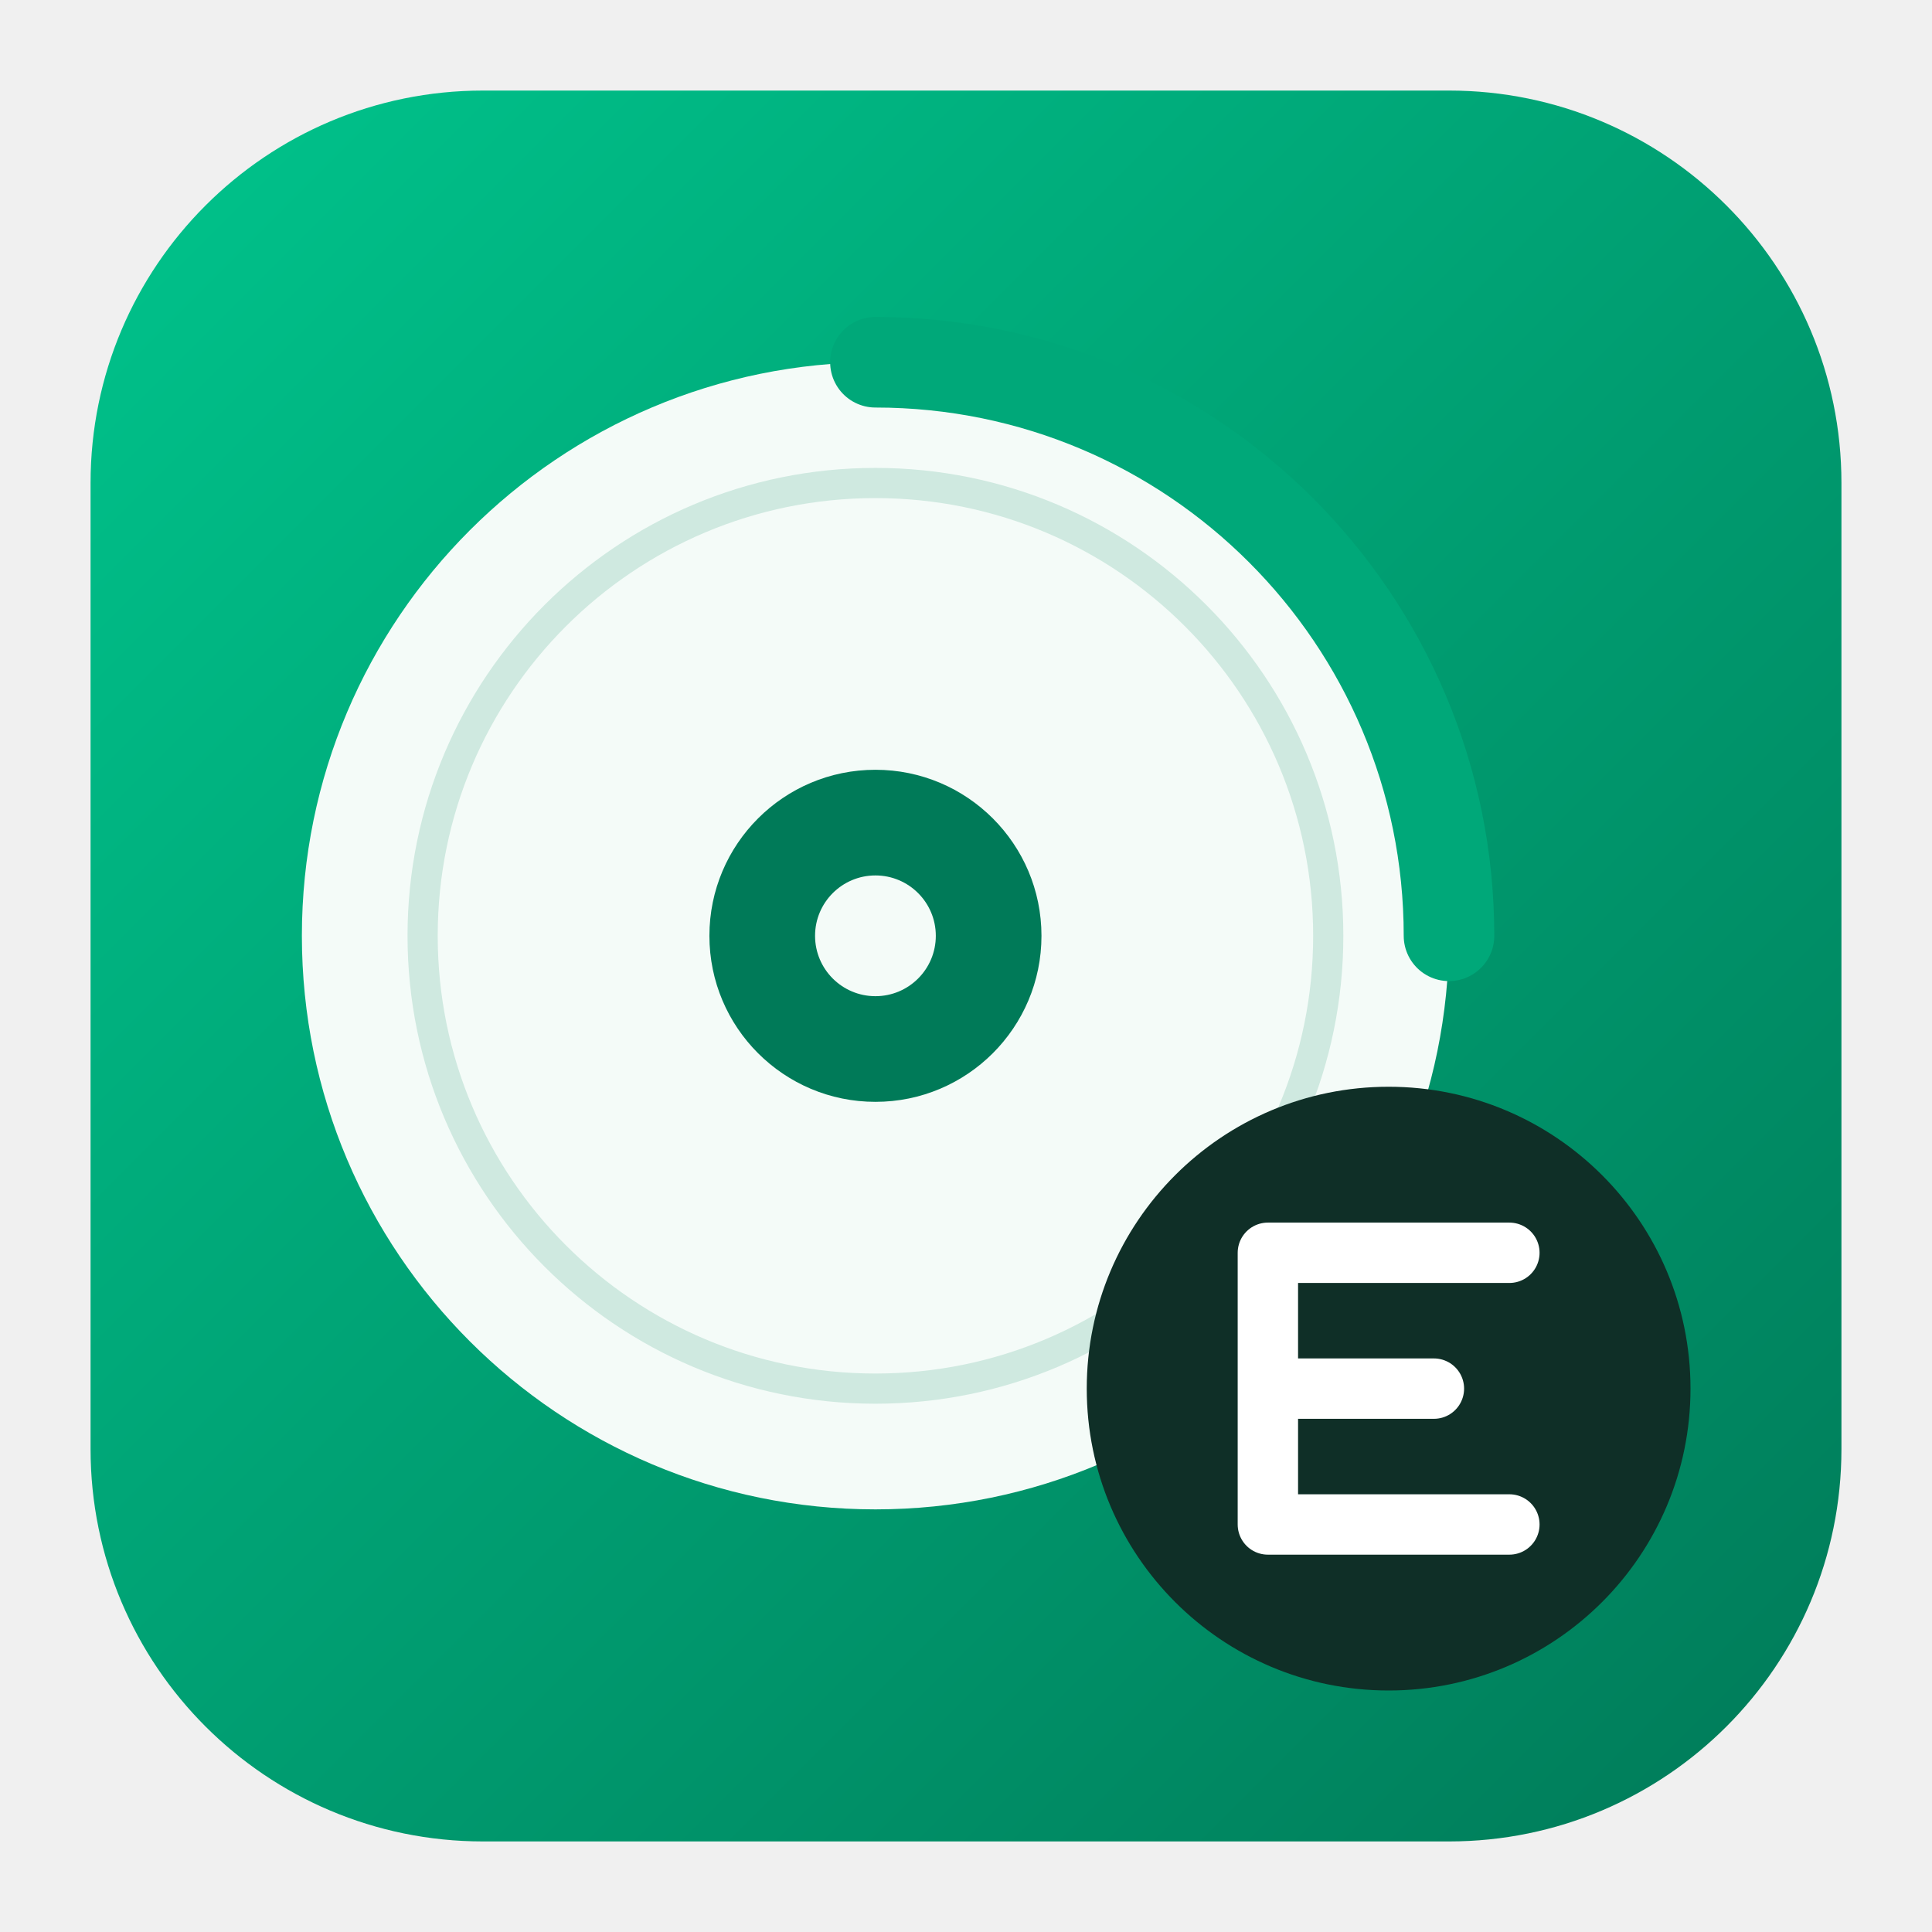
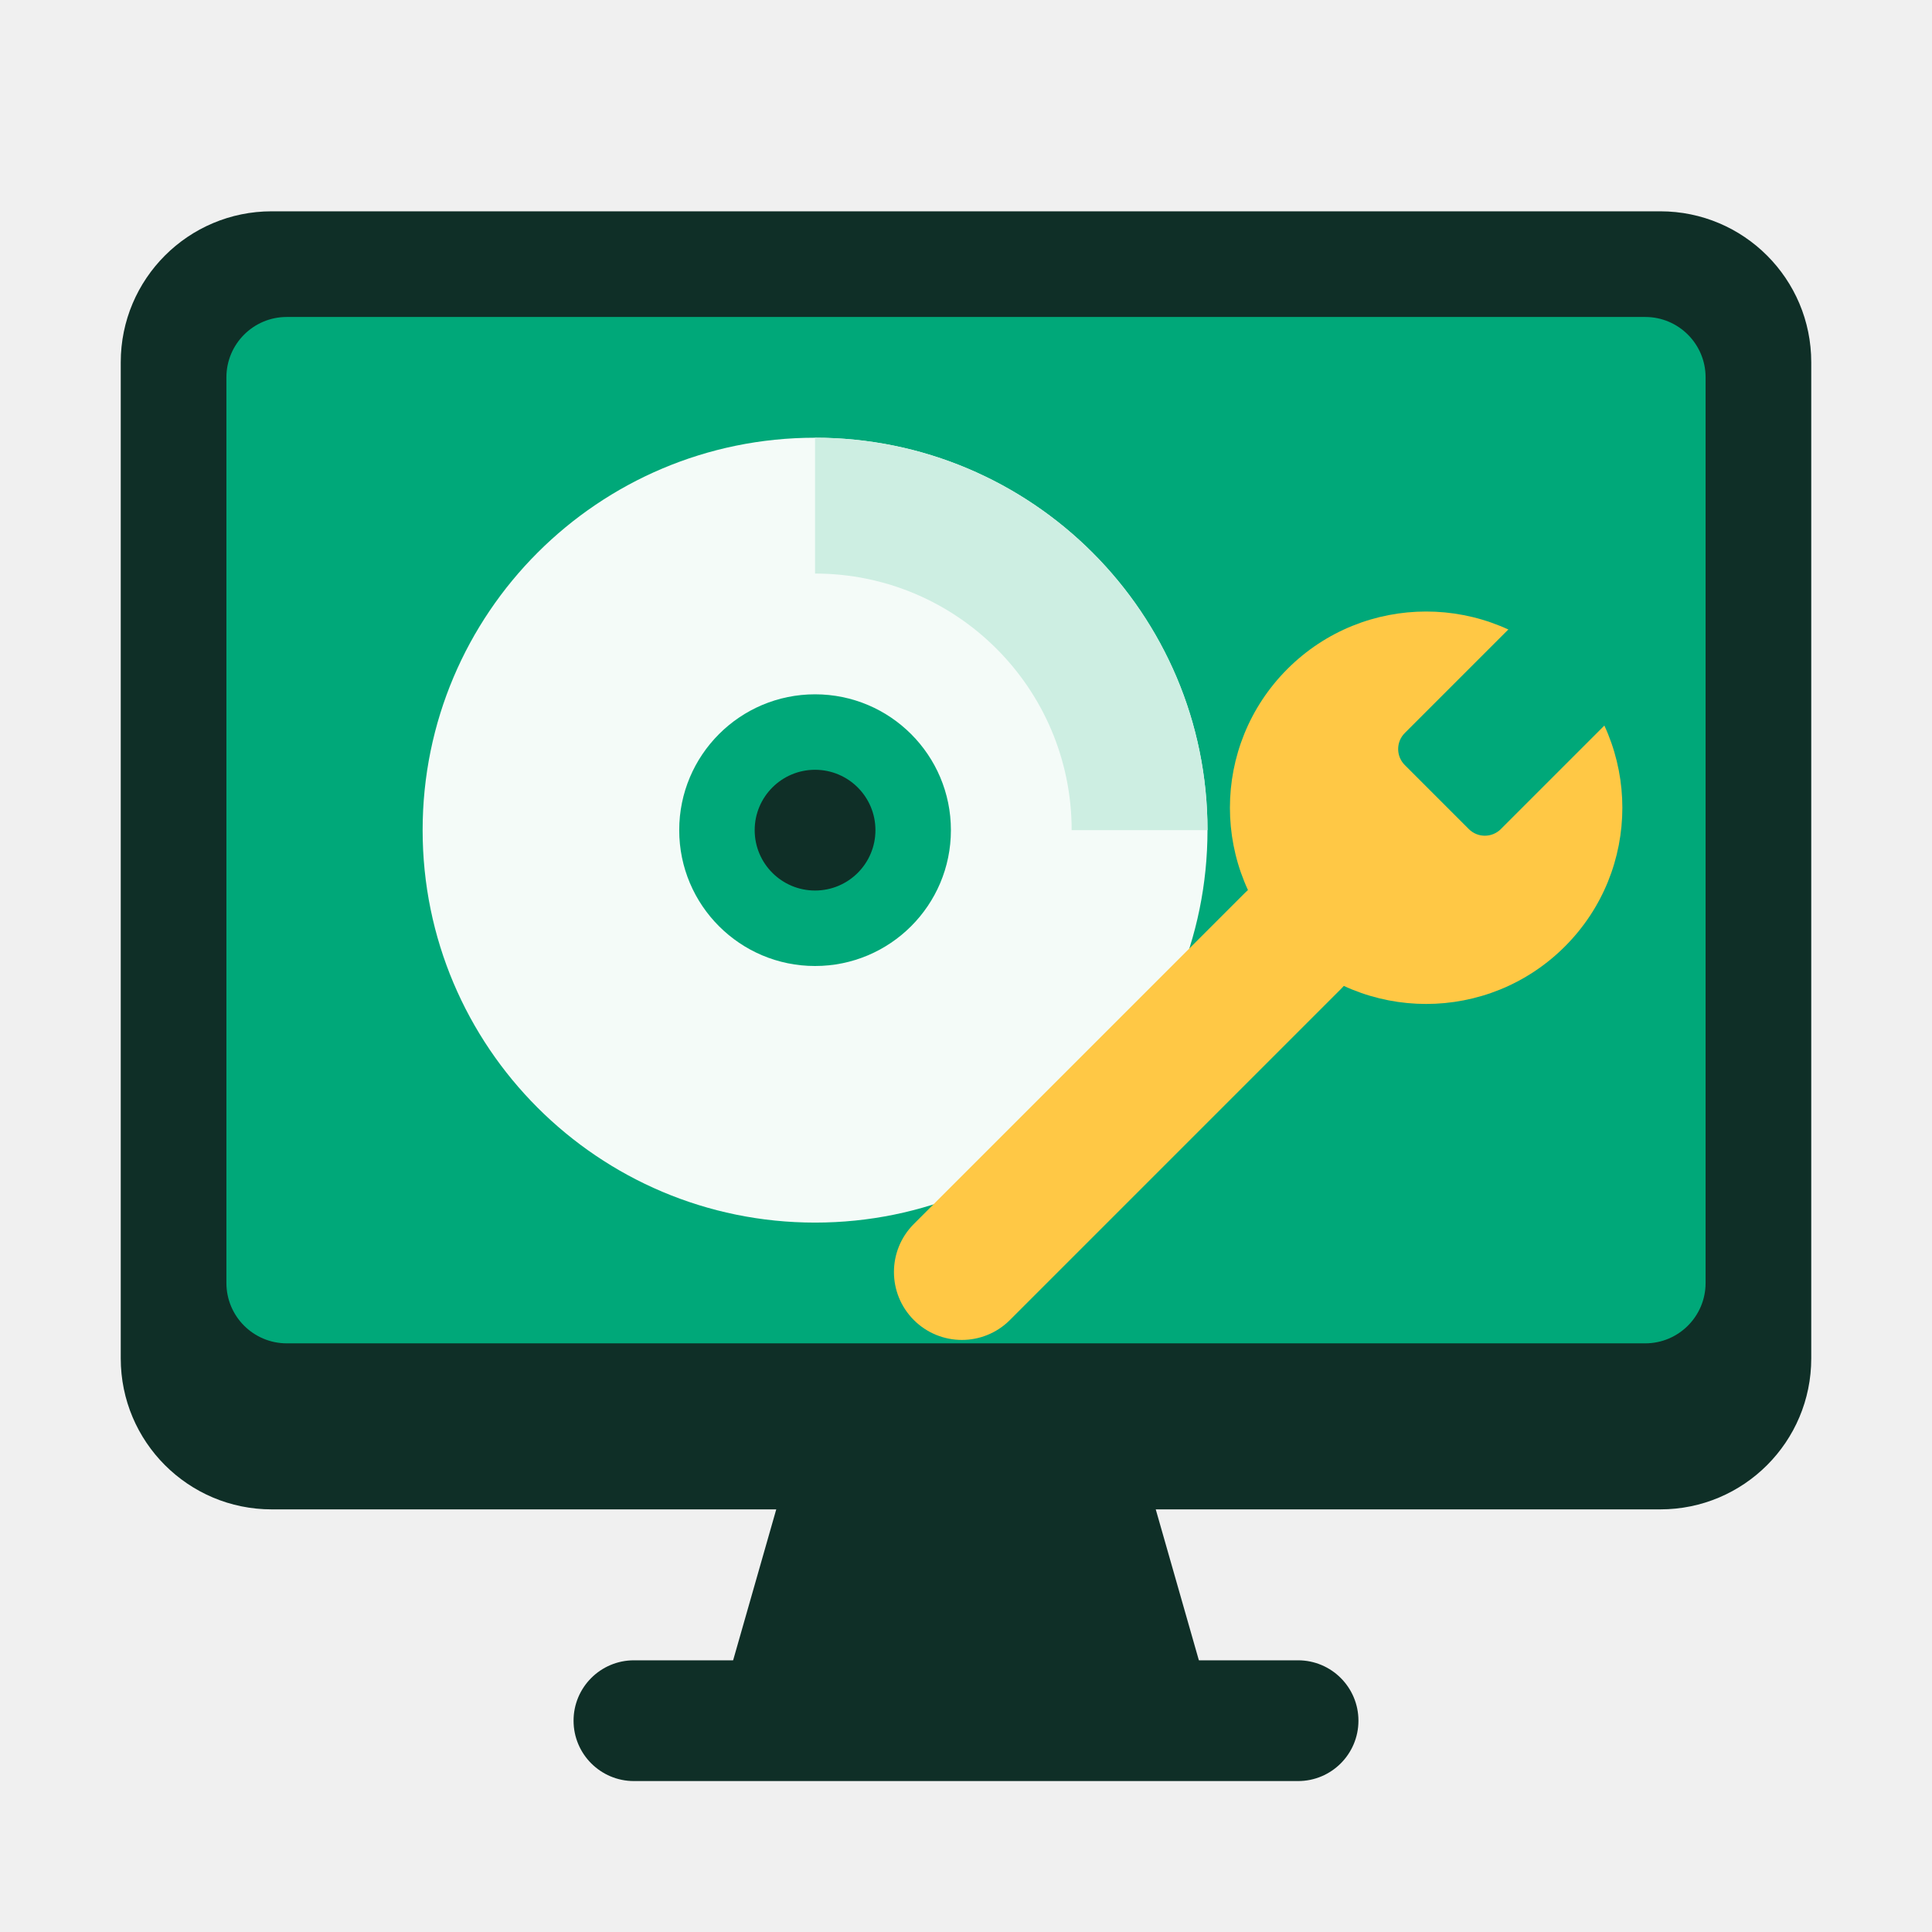
<svg xmlns="http://www.w3.org/2000/svg" width="128" height="128" viewBox="0 0 128 128">
-   <defs>
-     <linearGradient id="g" x1="0" y1="0" x2="1" y2="1">
-       <stop offset="0" stop-color="#00c48c" />
-       <stop offset="1" stop-color="#007a58" />
-     </linearGradient>
-   </defs>
-   <rect x="6" y="6" width="116" height="116" rx="26" fill="url(#g)" />
-   <circle cx="58" cy="62" r="38" fill="#f4fbf8" />
-   <circle cx="58" cy="62" r="30" fill="none" stroke="#cfe9e0" stroke-width="2" />
-   <circle cx="58" cy="62" r="11" fill="#007a58" />
-   <circle cx="58" cy="62" r="4" fill="#f4fbf8" />
-   <path d="M58 24 A38 38 0 0 1 96 62" fill="none" stroke="#00a879" stroke-width="6" stroke-linecap="round" />
-   <g transform="translate(92 92)">
-     <circle r="20" fill="#0f2f27" />
-     <path d="M-8 -9 h16 M-8 0 h11 M-8 9 h16 M-8 -9 v18" stroke="#ffffff" stroke-width="4" stroke-linecap="round" fill="none" />
-   </g>
+   <path d="M52 98 h24 l4 14 h-32 z" fill="#0f2f27" />
+   <rect x="38" y="110" width="52" height="8" rx="4" fill="#0f2f27" />
+   <rect x="8" y="14" width="112" height="86" rx="10" fill="#0f2f27" />
+   <rect x="15" y="21" width="98" height="68" rx="4" fill="#00a879" />
+   <circle cx="54" cy="55" r="26" fill="#f4fbf8" />
+   <path d="M54 29 a26 26 0 0 1 26 26 h-9 a17 17 0 0 0 -17 -17 z" fill="#cdeee2" />
+   <circle cx="54" cy="55" r="9" fill="#00a879" />
+   <circle cx="54" cy="55" r="4" fill="#0f2f27" />
+   <mask id="wrench">
+     <rect width="128" height="128" fill="#000" />
+     <g transform="rotate(45 86 62)">
+       <rect x="81.5" y="58" width="9" height="40" rx="4.5" fill="#fff" />
+       <circle cx="86" cy="50" r="13" fill="#fff" />
+       <rect x="81.5" y="33" width="9" height="16" rx="1.5" fill="#000" />
+     </g>
+   </mask>
+   <rect width="128" height="128" fill="#ffc845" mask="url(#wrench)" />
</svg>
